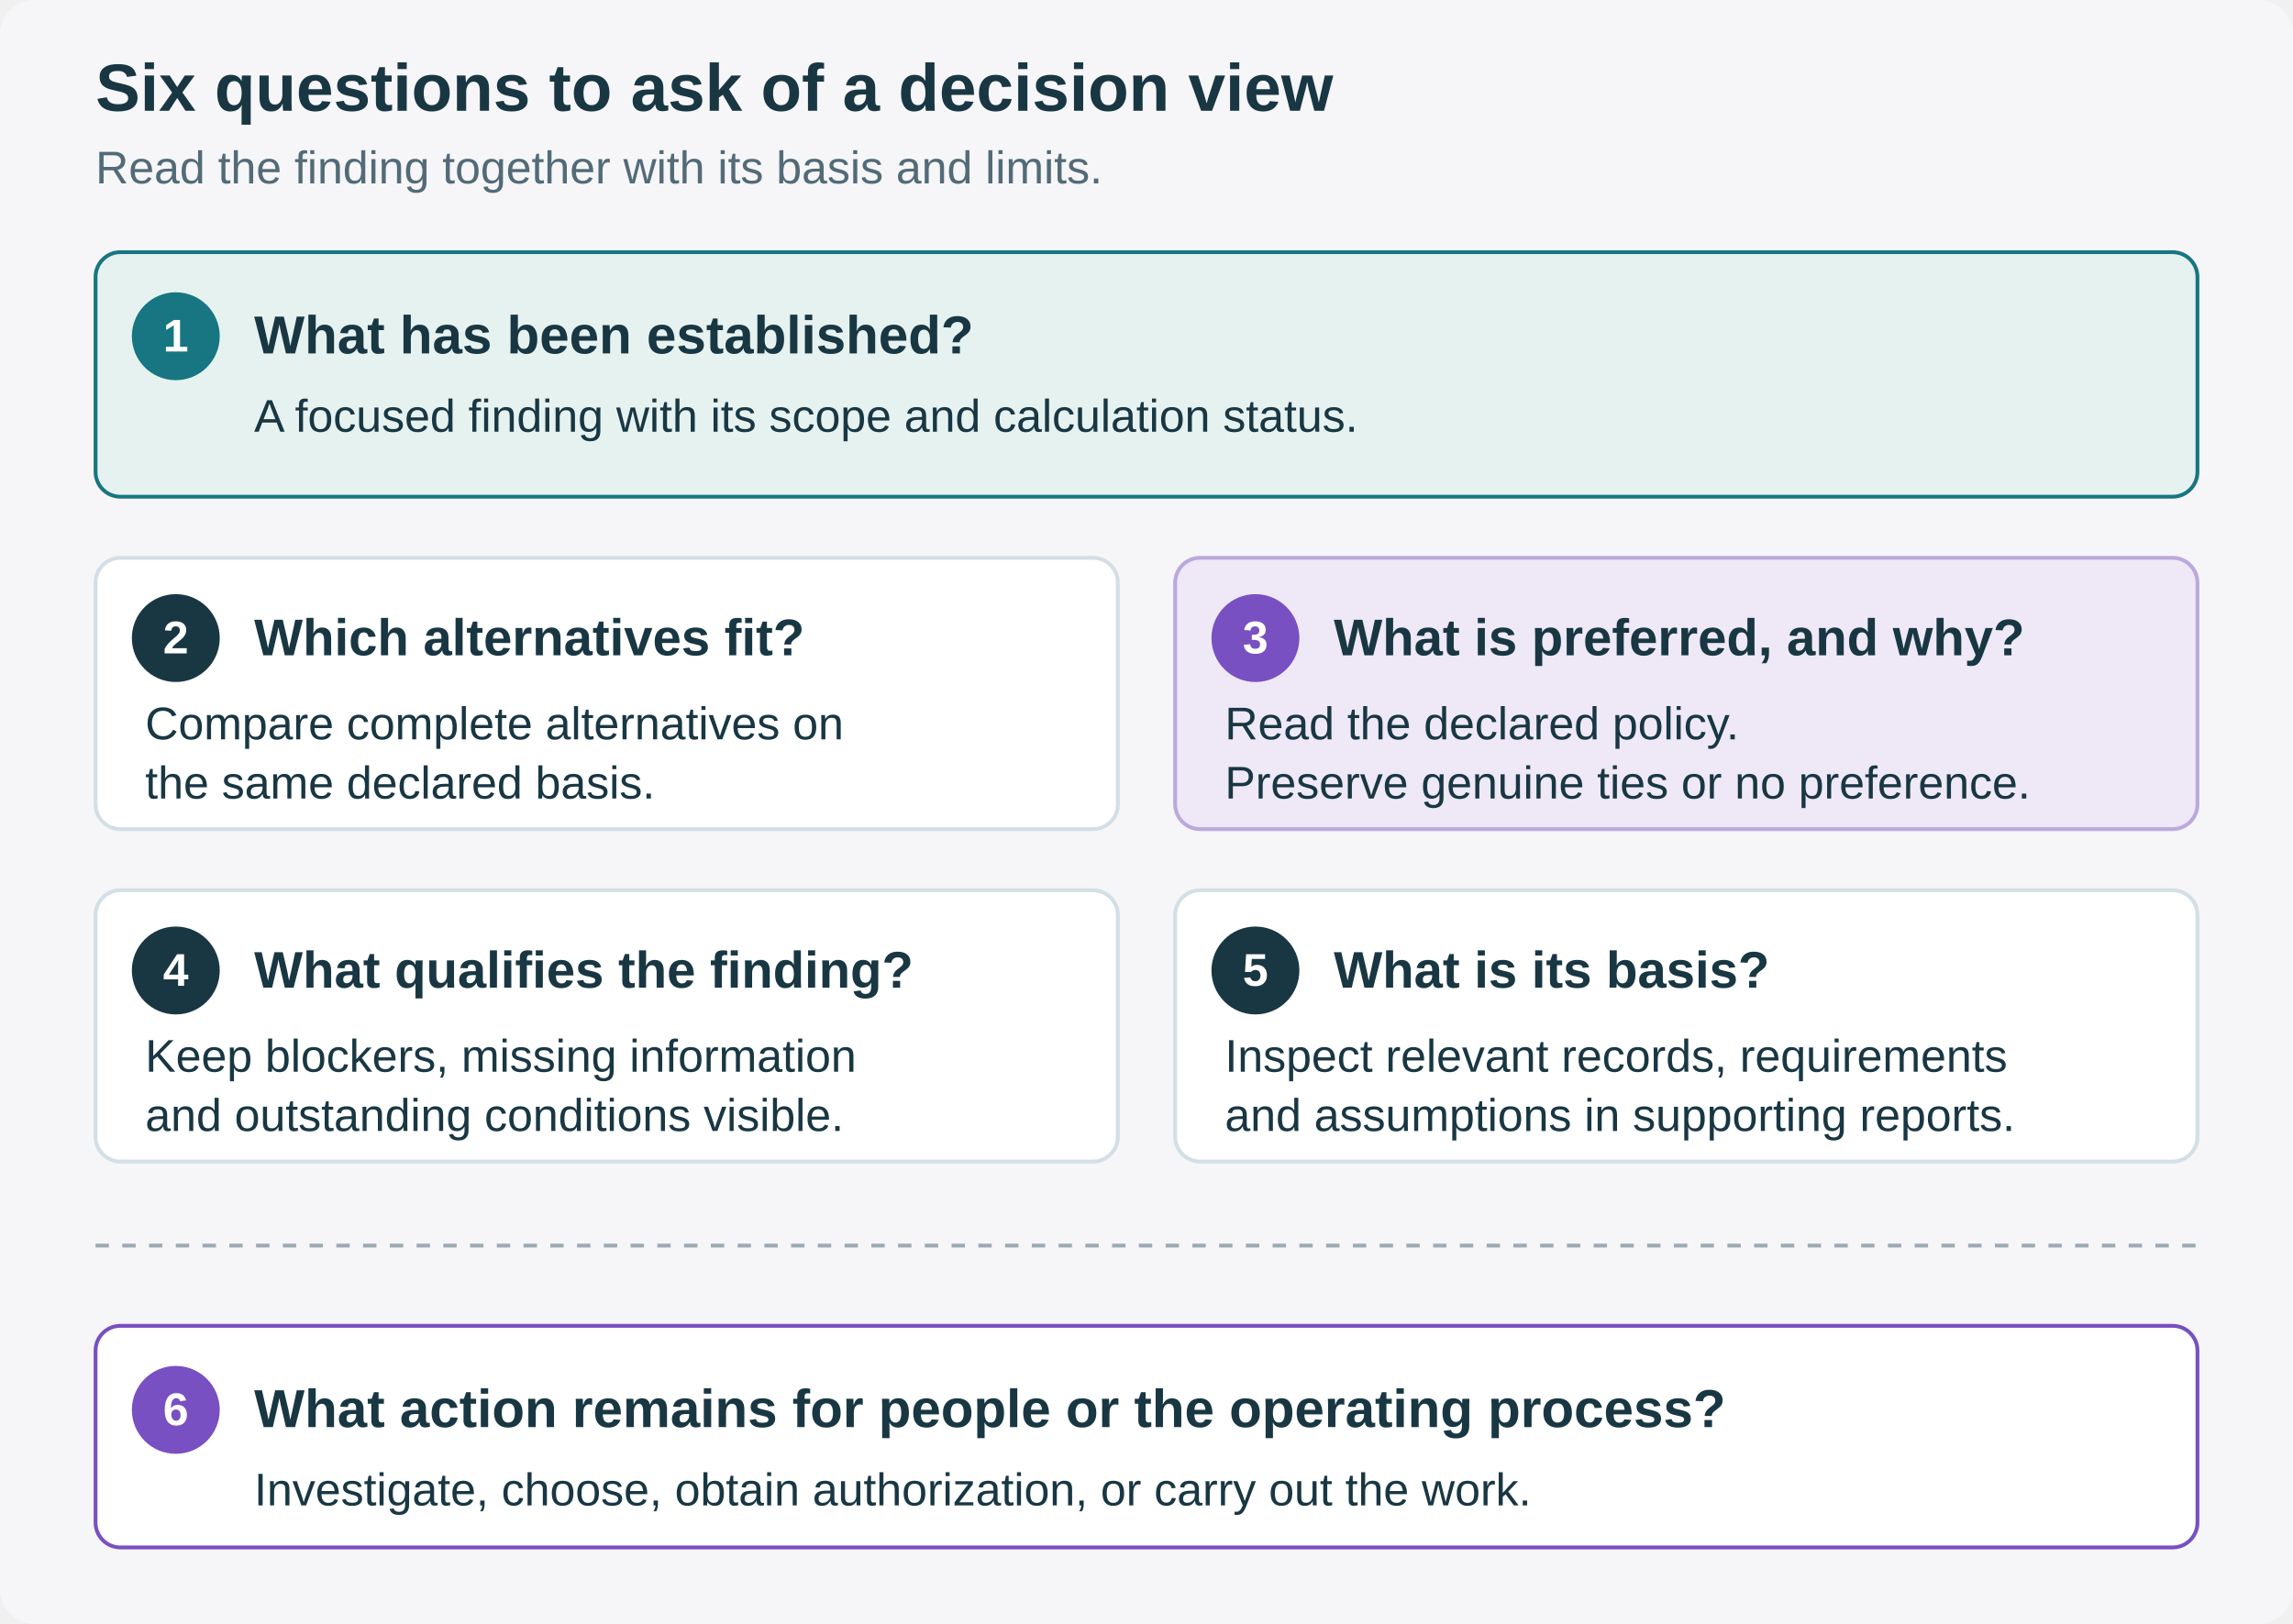
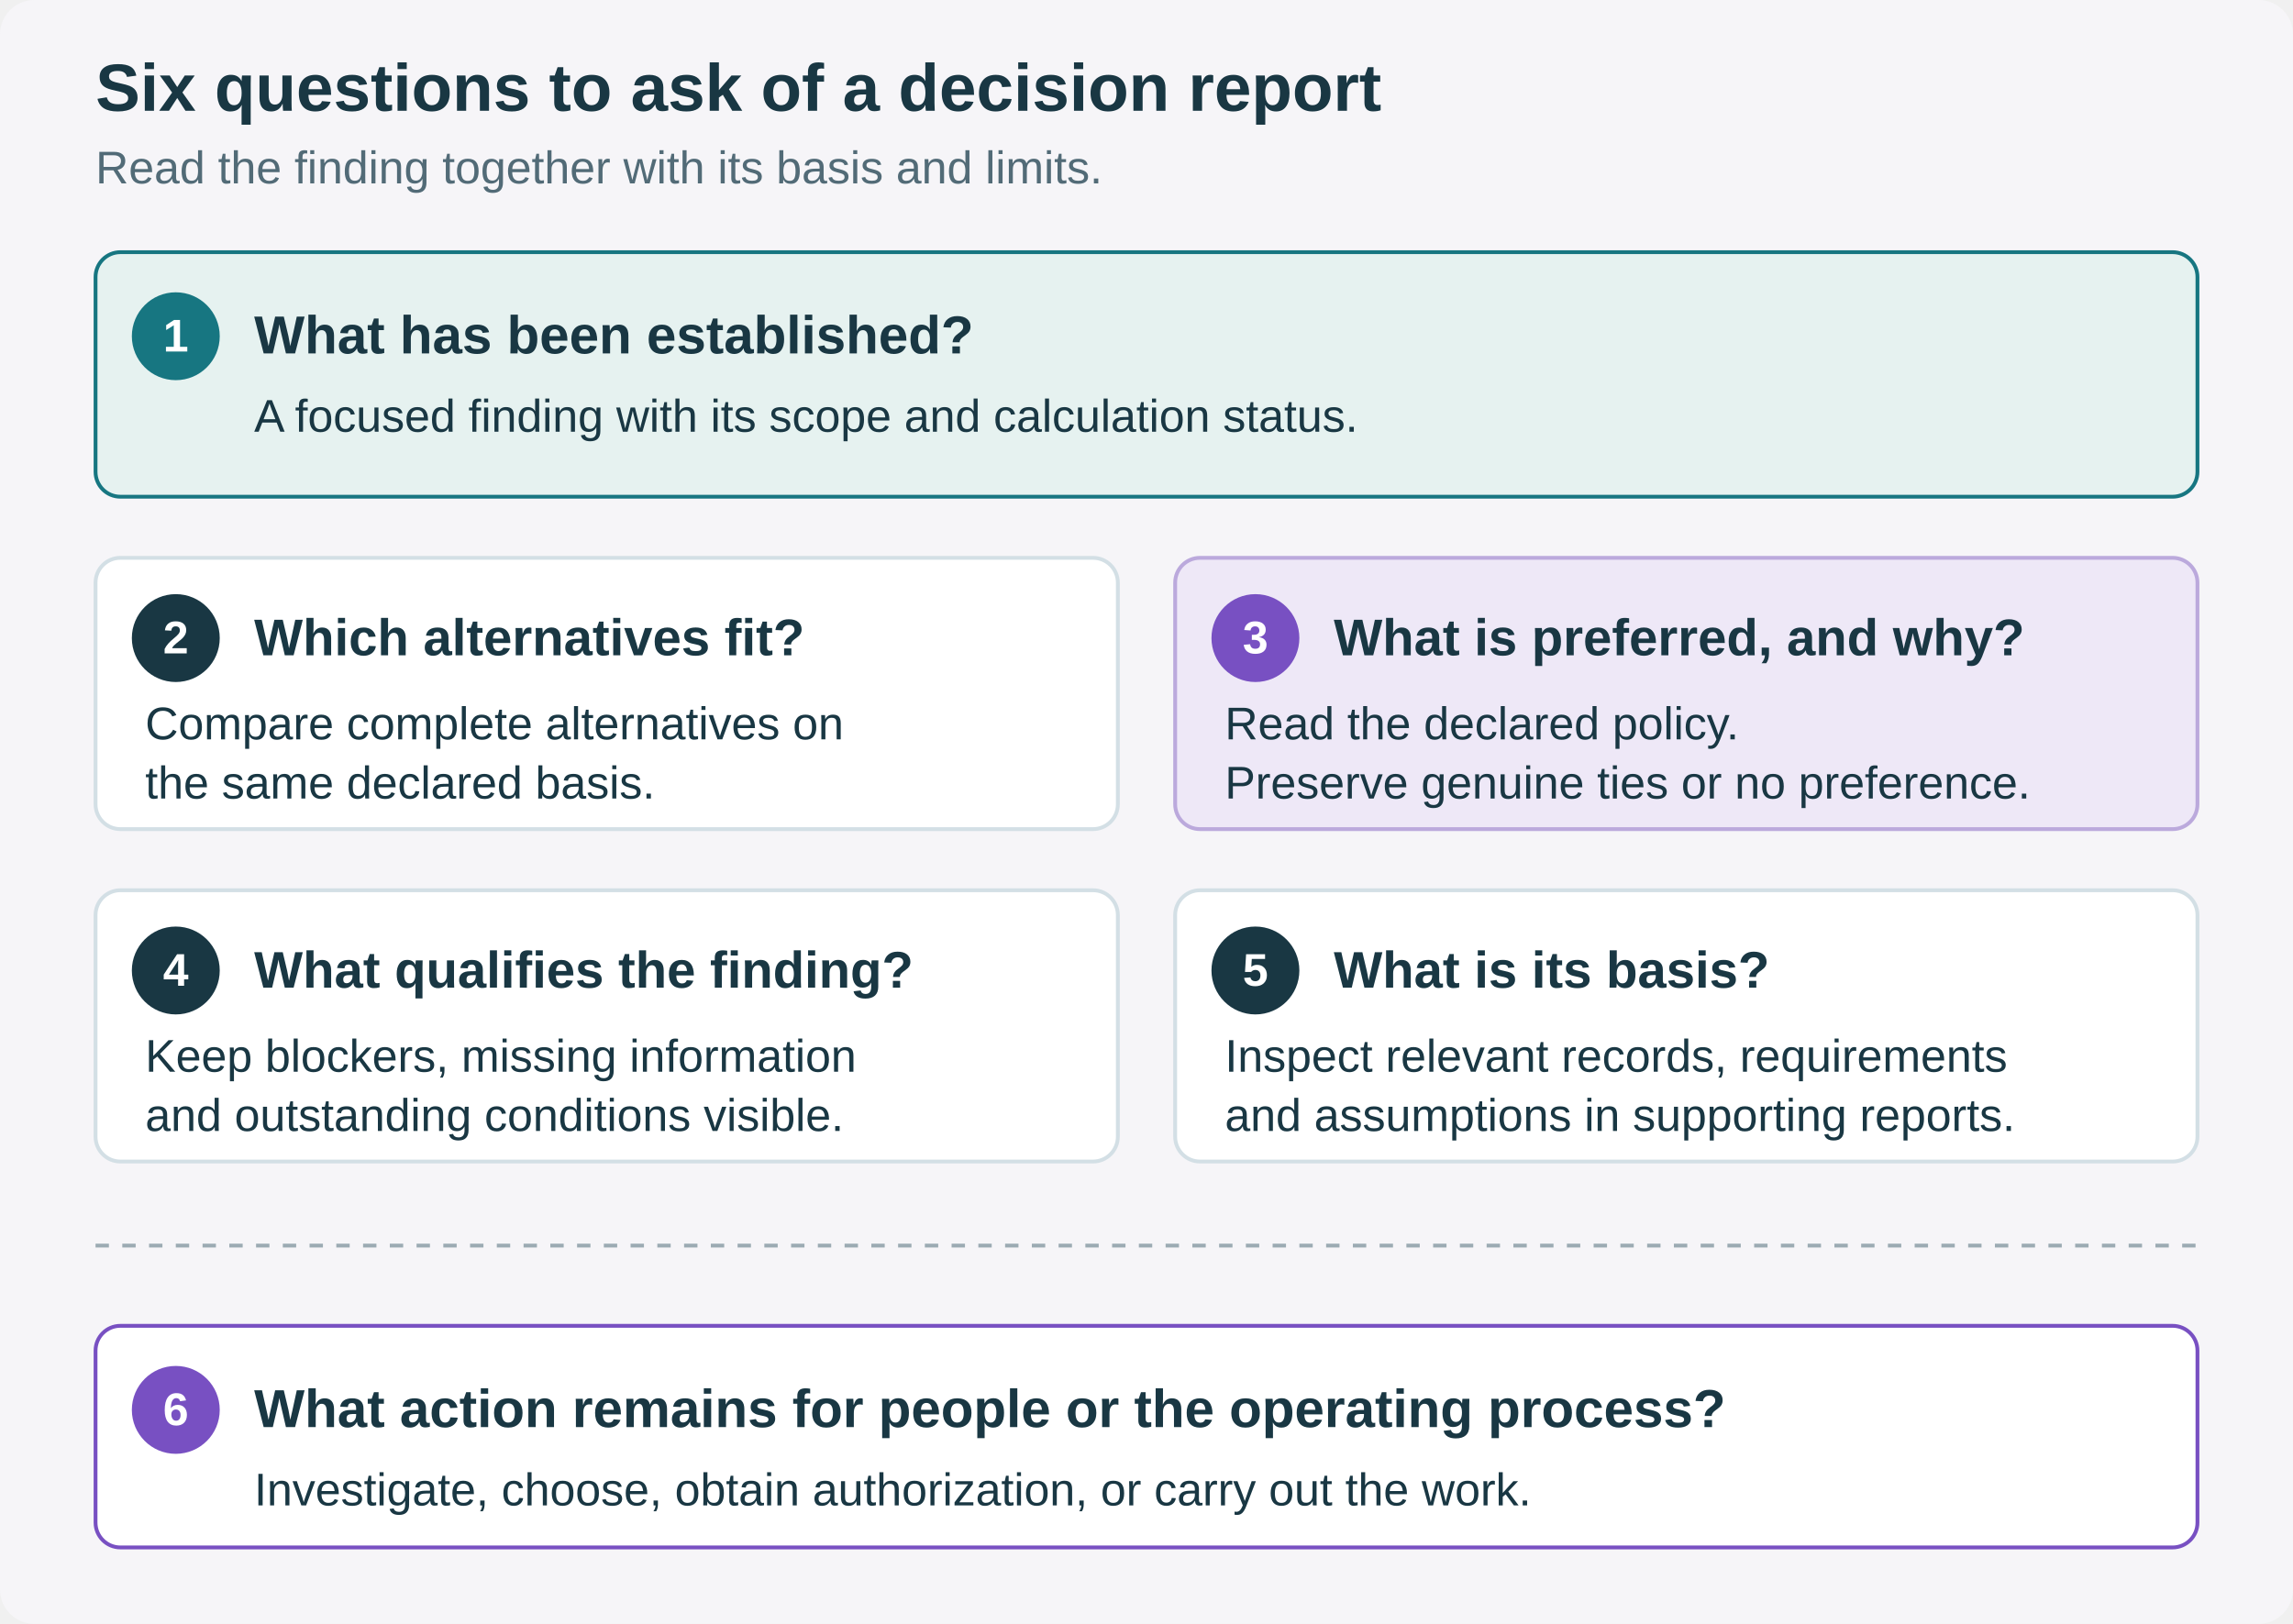
<svg xmlns="http://www.w3.org/2000/svg" width="1200" height="850" viewBox="0 0 1200 850" role="img" aria-labelledby="reading-decision-title reading-decision-desc">
  <rect width="1200" height="850" rx="18" fill="#f6f5f8" />
  <g font-family="Arial, Helvetica, sans-serif" fill="#193743">
-     <text x="50" y="58" font-size="35" font-weight="700">Six questions to ask of a decision view</text>
+     <text x="50" y="58" font-size="35" font-weight="700">Six questions to ask of a decision report</text>
    <text x="50" y="96" font-size="24" fill="#526b77">Read the finding together with its basis and limits.</text>
  </g>
  <rect x="50" y="132" width="1100" height="128" rx="13" fill="#e6f2f0" stroke="#177681" stroke-width="2" />
  <circle cx="92" cy="176" r="23" fill="#177681" />
  <text x="92" y="184" text-anchor="middle" font-family="Arial, Helvetica, sans-serif" font-size="24" font-weight="700" fill="#fff">1</text>
  <g font-family="Arial, Helvetica, sans-serif" fill="#193743">
    <text x="133" y="185" font-size="28" font-weight="700">What has been established?</text>
    <text x="133" y="226" font-size="24">A focused finding with its scope and calculation status.</text>
  </g>
  <rect x="50" y="292" width="535" height="142" rx="13" fill="#fff" stroke="#d3dfe5" stroke-width="2" />
  <circle cx="92" cy="334" r="23" fill="#193743" />
  <text x="92" y="342" text-anchor="middle" font-family="Arial, Helvetica, sans-serif" font-size="24" font-weight="700" fill="#fff">2</text>
  <g font-family="Arial, Helvetica, sans-serif" fill="#193743">
    <text x="133" y="343" font-size="27" font-weight="700">Which alternatives fit?</text>
    <text x="76" y="387" font-size="24">Compare complete alternatives on</text>
    <text x="76" y="418" font-size="24">the same declared basis.</text>
  </g>
  <rect x="615" y="292" width="535" height="142" rx="13" fill="#eee8f7" stroke="#bba9dc" stroke-width="2" />
  <circle cx="657" cy="334" r="23" fill="#7850c2" />
  <text x="657" y="342" text-anchor="middle" font-family="Arial, Helvetica, sans-serif" font-size="24" font-weight="700" fill="#fff">3</text>
  <g font-family="Arial, Helvetica, sans-serif" fill="#193743">
    <text x="698" y="343" font-size="27" font-weight="700">What is preferred, and why?</text>
    <text x="641" y="387" font-size="24">Read the declared policy.</text>
    <text x="641" y="418" font-size="24">Preserve genuine ties or no preference.</text>
  </g>
  <rect x="50" y="466" width="535" height="142" rx="13" fill="#fff" stroke="#d3dfe5" stroke-width="2" />
  <circle cx="92" cy="508" r="23" fill="#193743" />
  <text x="92" y="516" text-anchor="middle" font-family="Arial, Helvetica, sans-serif" font-size="24" font-weight="700" fill="#fff">4</text>
  <g font-family="Arial, Helvetica, sans-serif" fill="#193743">
    <text x="133" y="517" font-size="27" font-weight="700">What qualifies the finding?</text>
    <text x="76" y="561" font-size="24">Keep blockers, missing information</text>
    <text x="76" y="592" font-size="24">and outstanding conditions visible.</text>
  </g>
  <rect x="615" y="466" width="535" height="142" rx="13" fill="#fff" stroke="#d3dfe5" stroke-width="2" />
  <circle cx="657" cy="508" r="23" fill="#193743" />
  <text x="657" y="516" text-anchor="middle" font-family="Arial, Helvetica, sans-serif" font-size="24" font-weight="700" fill="#fff">5</text>
  <g font-family="Arial, Helvetica, sans-serif" fill="#193743">
    <text x="698" y="517" font-size="27" font-weight="700">What is its basis?</text>
    <text x="641" y="561" font-size="24">Inspect relevant records, requirements</text>
    <text x="641" y="592" font-size="24">and assumptions in supporting reports.</text>
  </g>
  <path d="M50 652h1100" fill="none" stroke="#9cabb3" stroke-width="2" stroke-dasharray="7 7" />
  <rect x="50" y="694" width="1100" height="116" rx="13" fill="#fff" stroke="#7850c2" stroke-width="2" />
  <circle cx="92" cy="738" r="23" fill="#7850c2" />
  <text x="92" y="746" text-anchor="middle" font-family="Arial, Helvetica, sans-serif" font-size="24" font-weight="700" fill="#fff">6</text>
  <g font-family="Arial, Helvetica, sans-serif" fill="#193743">
    <text x="133" y="747" font-size="28" font-weight="700">What action remains for people or the operating process?</text>
    <text x="133" y="788" font-size="24">Investigate, choose, obtain authorization, or carry out the work.</text>
  </g>
</svg>
